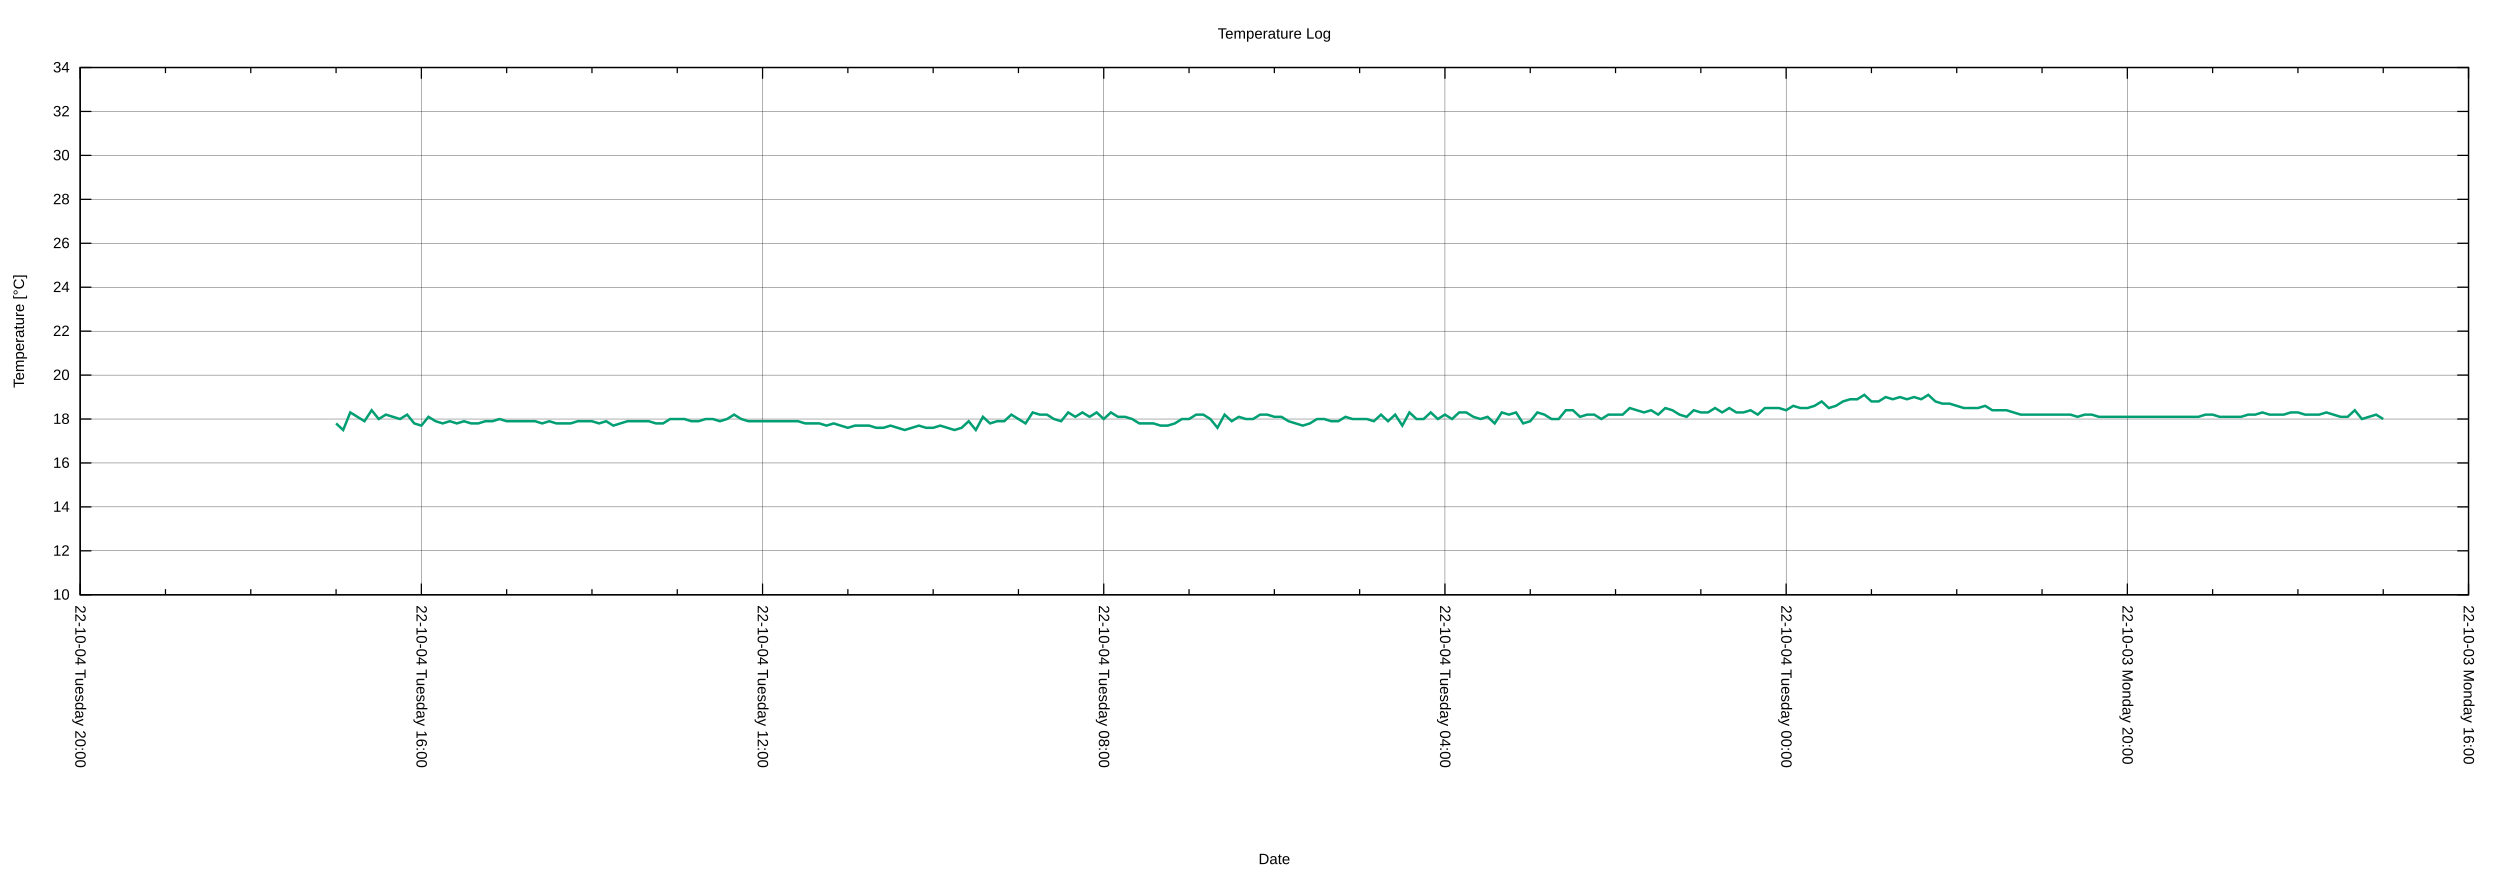
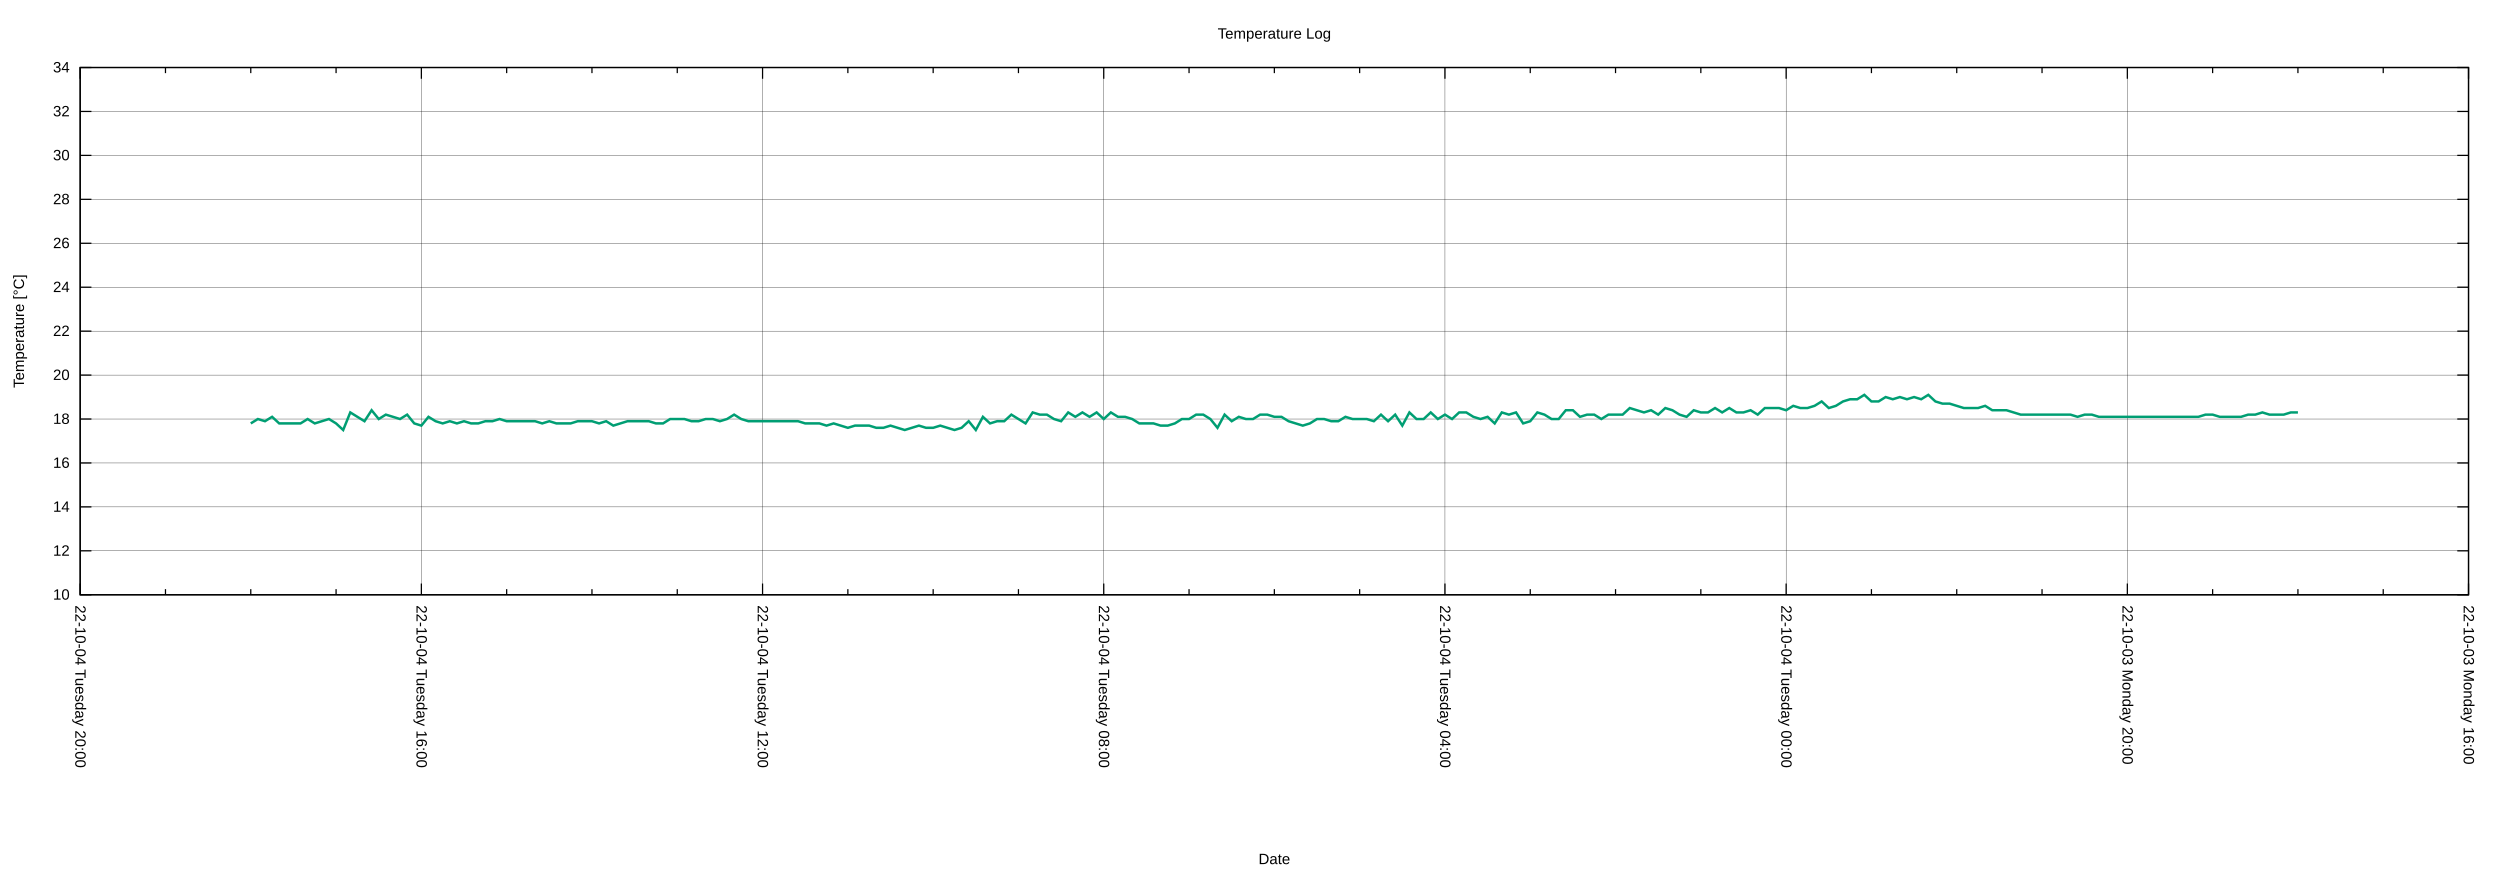
<svg xmlns="http://www.w3.org/2000/svg" xmlns:xlink="http://www.w3.org/1999/xlink" width="2000" height="700" viewBox="0 0 2000 700">
  <g id="gnuplot_canvas">
    <rect x="0" y="0" width="2000" height="700" fill="none" />
    <defs>
      <circle id="gpDot" r="0.5" stroke-width="0.5" stroke="currentColor" />
      <path id="gpPt0" stroke-width="0.222" stroke="currentColor" d="M-1,0 h2 M0,-1 v2" />
      <path id="gpPt1" stroke-width="0.222" stroke="currentColor" d="M-1,-1 L1,1 M1,-1 L-1,1" />
      <path id="gpPt2" stroke-width="0.222" stroke="currentColor" d="M-1,0 L1,0 M0,-1 L0,1 M-1,-1 L1,1 M-1,1 L1,-1" />
      <rect id="gpPt3" stroke-width="0.222" stroke="currentColor" x="-1" y="-1" width="2" height="2" />
      <rect id="gpPt4" stroke-width="0.222" stroke="currentColor" fill="currentColor" x="-1" y="-1" width="2" height="2" />
      <circle id="gpPt5" stroke-width="0.222" stroke="currentColor" cx="0" cy="0" r="1" />
      <use xlink:href="#gpPt5" id="gpPt6" fill="currentColor" stroke="none" />
      <path id="gpPt7" stroke-width="0.222" stroke="currentColor" d="M0,-1.33 L-1.33,0.67 L1.33,0.67 z" />
      <use xlink:href="#gpPt7" id="gpPt8" fill="currentColor" stroke="none" />
      <use xlink:href="#gpPt7" id="gpPt9" stroke="currentColor" transform="rotate(180)" />
      <use xlink:href="#gpPt9" id="gpPt10" fill="currentColor" stroke="none" />
      <use xlink:href="#gpPt3" id="gpPt11" stroke="currentColor" transform="rotate(45)" />
      <use xlink:href="#gpPt11" id="gpPt12" fill="currentColor" stroke="none" />
      <path id="gpPt13" stroke-width="0.222" stroke="currentColor" d="M0,1.330 L1.265,0.411 L0.782,-1.067 L-0.782,-1.076 L-1.265,0.411 z" />
      <use xlink:href="#gpPt13" id="gpPt14" fill="currentColor" stroke="none" />
      <filter id="textbox" filterUnits="objectBoundingBox" x="0" y="0" height="1" width="1">
        <feFlood flood-color="white" flood-opacity="1" result="bgnd" />
        <feComposite in="SourceGraphic" in2="bgnd" operator="atop" />
      </filter>
      <filter id="greybox" filterUnits="objectBoundingBox" x="0" y="0" height="1" width="1">
        <feFlood flood-color="lightgrey" flood-opacity="1" result="grey" />
        <feComposite in="SourceGraphic" in2="grey" operator="atop" />
      </filter>
    </defs>
    <g fill="none" color="white" stroke="currentColor" stroke-width="1.00" stroke-linecap="butt" stroke-linejoin="miter">
</g>
    <g fill="none" color="black" stroke="currentColor" stroke-width="1.00" stroke-linecap="butt" stroke-linejoin="miter">
</g>
    <g fill="none" color="black" stroke="black" stroke-width="0.25" stroke-linecap="butt" stroke-linejoin="miter">
</g>
    <g fill="none" color="black" stroke="currentColor" stroke-width="0.25" stroke-linecap="butt" stroke-linejoin="miter">
      <path stroke="black" class="gridline" d="M64.14,475.82 L1974.82,475.82  " />
    </g>
    <g fill="none" color="black" stroke="black" stroke-width="1.00" stroke-linecap="butt" stroke-linejoin="miter">
</g>
    <g fill="none" color="black" stroke="currentColor" stroke-width="1.00" stroke-linecap="butt" stroke-linejoin="miter">
      <path stroke="black" d="M64.14,475.82 L73.14,475.82 M1974.82,475.82 L1965.82,475.82  " />
      <g transform="translate(55.75,479.72)" stroke="none" fill="black" font-family="Arial" font-size="12.00" text-anchor="end">
        <text>
          <tspan font-family="Arial"> 10</tspan>
        </text>
      </g>
    </g>
    <g fill="none" color="black" stroke="currentColor" stroke-width="1.00" stroke-linecap="butt" stroke-linejoin="miter">
</g>
    <g fill="none" color="black" stroke="black" stroke-width="0.25" stroke-linecap="butt" stroke-linejoin="miter">
</g>
    <g fill="none" color="black" stroke="currentColor" stroke-width="0.25" stroke-linecap="butt" stroke-linejoin="miter">
      <path stroke="black" class="gridline" d="M64.14,440.67 L1974.82,440.67  " />
    </g>
    <g fill="none" color="black" stroke="black" stroke-width="1.00" stroke-linecap="butt" stroke-linejoin="miter">
</g>
    <g fill="none" color="black" stroke="currentColor" stroke-width="1.00" stroke-linecap="butt" stroke-linejoin="miter">
      <path stroke="black" d="M64.14,440.67 L73.14,440.67 M1974.82,440.67 L1965.82,440.67  " />
      <g transform="translate(55.75,444.57)" stroke="none" fill="black" font-family="Arial" font-size="12.00" text-anchor="end">
        <text>
          <tspan font-family="Arial"> 12</tspan>
        </text>
      </g>
    </g>
    <g fill="none" color="black" stroke="currentColor" stroke-width="1.00" stroke-linecap="butt" stroke-linejoin="miter">
</g>
    <g fill="none" color="black" stroke="black" stroke-width="0.25" stroke-linecap="butt" stroke-linejoin="miter">
</g>
    <g fill="none" color="black" stroke="currentColor" stroke-width="0.25" stroke-linecap="butt" stroke-linejoin="miter">
      <path stroke="black" class="gridline" d="M64.14,405.52 L1974.82,405.52  " />
    </g>
    <g fill="none" color="black" stroke="black" stroke-width="1.00" stroke-linecap="butt" stroke-linejoin="miter">
</g>
    <g fill="none" color="black" stroke="currentColor" stroke-width="1.00" stroke-linecap="butt" stroke-linejoin="miter">
      <path stroke="black" d="M64.14,405.52 L73.14,405.52 M1974.82,405.52 L1965.82,405.52  " />
      <g transform="translate(55.75,409.42)" stroke="none" fill="black" font-family="Arial" font-size="12.00" text-anchor="end">
        <text>
          <tspan font-family="Arial"> 14</tspan>
        </text>
      </g>
    </g>
    <g fill="none" color="black" stroke="currentColor" stroke-width="1.00" stroke-linecap="butt" stroke-linejoin="miter">
</g>
    <g fill="none" color="black" stroke="black" stroke-width="0.25" stroke-linecap="butt" stroke-linejoin="miter">
</g>
    <g fill="none" color="black" stroke="currentColor" stroke-width="0.25" stroke-linecap="butt" stroke-linejoin="miter">
      <path stroke="black" class="gridline" d="M64.14,370.37 L1974.82,370.37  " />
    </g>
    <g fill="none" color="black" stroke="black" stroke-width="1.00" stroke-linecap="butt" stroke-linejoin="miter">
</g>
    <g fill="none" color="black" stroke="currentColor" stroke-width="1.00" stroke-linecap="butt" stroke-linejoin="miter">
      <path stroke="black" d="M64.14,370.37 L73.14,370.37 M1974.82,370.37 L1965.82,370.37  " />
      <g transform="translate(55.75,374.27)" stroke="none" fill="black" font-family="Arial" font-size="12.00" text-anchor="end">
        <text>
          <tspan font-family="Arial"> 16</tspan>
        </text>
      </g>
    </g>
    <g fill="none" color="black" stroke="currentColor" stroke-width="1.00" stroke-linecap="butt" stroke-linejoin="miter">
</g>
    <g fill="none" color="black" stroke="black" stroke-width="0.25" stroke-linecap="butt" stroke-linejoin="miter">
</g>
    <g fill="none" color="black" stroke="currentColor" stroke-width="0.25" stroke-linecap="butt" stroke-linejoin="miter">
      <path stroke="black" class="gridline" d="M64.14,335.22 L1974.82,335.22  " />
    </g>
    <g fill="none" color="black" stroke="black" stroke-width="1.00" stroke-linecap="butt" stroke-linejoin="miter">
</g>
    <g fill="none" color="black" stroke="currentColor" stroke-width="1.00" stroke-linecap="butt" stroke-linejoin="miter">
      <path stroke="black" d="M64.14,335.22 L73.14,335.22 M1974.82,335.22 L1965.82,335.22  " />
      <g transform="translate(55.75,339.12)" stroke="none" fill="black" font-family="Arial" font-size="12.00" text-anchor="end">
        <text>
          <tspan font-family="Arial"> 18</tspan>
        </text>
      </g>
    </g>
    <g fill="none" color="black" stroke="currentColor" stroke-width="1.00" stroke-linecap="butt" stroke-linejoin="miter">
</g>
    <g fill="none" color="black" stroke="black" stroke-width="0.25" stroke-linecap="butt" stroke-linejoin="miter">
</g>
    <g fill="none" color="black" stroke="currentColor" stroke-width="0.25" stroke-linecap="butt" stroke-linejoin="miter">
      <path stroke="black" class="gridline" d="M64.14,300.07 L1974.82,300.07  " />
    </g>
    <g fill="none" color="black" stroke="black" stroke-width="1.00" stroke-linecap="butt" stroke-linejoin="miter">
</g>
    <g fill="none" color="black" stroke="currentColor" stroke-width="1.00" stroke-linecap="butt" stroke-linejoin="miter">
      <path stroke="black" d="M64.14,300.07 L73.14,300.07 M1974.82,300.07 L1965.82,300.07  " />
      <g transform="translate(55.75,303.97)" stroke="none" fill="black" font-family="Arial" font-size="12.00" text-anchor="end">
        <text>
          <tspan font-family="Arial"> 20</tspan>
        </text>
      </g>
    </g>
    <g fill="none" color="black" stroke="currentColor" stroke-width="1.00" stroke-linecap="butt" stroke-linejoin="miter">
</g>
    <g fill="none" color="black" stroke="black" stroke-width="0.25" stroke-linecap="butt" stroke-linejoin="miter">
</g>
    <g fill="none" color="black" stroke="currentColor" stroke-width="0.25" stroke-linecap="butt" stroke-linejoin="miter">
      <path stroke="black" class="gridline" d="M64.14,264.91 L1974.82,264.91  " />
    </g>
    <g fill="none" color="black" stroke="black" stroke-width="1.00" stroke-linecap="butt" stroke-linejoin="miter">
</g>
    <g fill="none" color="black" stroke="currentColor" stroke-width="1.00" stroke-linecap="butt" stroke-linejoin="miter">
      <path stroke="black" d="M64.14,264.91 L73.14,264.91 M1974.82,264.91 L1965.82,264.91  " />
      <g transform="translate(55.75,268.81)" stroke="none" fill="black" font-family="Arial" font-size="12.00" text-anchor="end">
        <text>
          <tspan font-family="Arial"> 22</tspan>
        </text>
      </g>
    </g>
    <g fill="none" color="black" stroke="currentColor" stroke-width="1.00" stroke-linecap="butt" stroke-linejoin="miter">
</g>
    <g fill="none" color="black" stroke="black" stroke-width="0.25" stroke-linecap="butt" stroke-linejoin="miter">
</g>
    <g fill="none" color="black" stroke="currentColor" stroke-width="0.25" stroke-linecap="butt" stroke-linejoin="miter">
      <path stroke="black" class="gridline" d="M64.14,229.76 L1974.82,229.76  " />
    </g>
    <g fill="none" color="black" stroke="black" stroke-width="1.00" stroke-linecap="butt" stroke-linejoin="miter">
</g>
    <g fill="none" color="black" stroke="currentColor" stroke-width="1.00" stroke-linecap="butt" stroke-linejoin="miter">
      <path stroke="black" d="M64.14,229.76 L73.14,229.76 M1974.82,229.76 L1965.82,229.76  " />
      <g transform="translate(55.75,233.66)" stroke="none" fill="black" font-family="Arial" font-size="12.00" text-anchor="end">
        <text>
          <tspan font-family="Arial"> 24</tspan>
        </text>
      </g>
    </g>
    <g fill="none" color="black" stroke="currentColor" stroke-width="1.00" stroke-linecap="butt" stroke-linejoin="miter">
</g>
    <g fill="none" color="black" stroke="black" stroke-width="0.25" stroke-linecap="butt" stroke-linejoin="miter">
</g>
    <g fill="none" color="black" stroke="currentColor" stroke-width="0.25" stroke-linecap="butt" stroke-linejoin="miter">
      <path stroke="black" class="gridline" d="M64.14,194.61 L1974.82,194.61  " />
    </g>
    <g fill="none" color="black" stroke="black" stroke-width="1.00" stroke-linecap="butt" stroke-linejoin="miter">
</g>
    <g fill="none" color="black" stroke="currentColor" stroke-width="1.00" stroke-linecap="butt" stroke-linejoin="miter">
      <path stroke="black" d="M64.14,194.61 L73.14,194.61 M1974.82,194.61 L1965.82,194.61  " />
      <g transform="translate(55.75,198.51)" stroke="none" fill="black" font-family="Arial" font-size="12.00" text-anchor="end">
        <text>
          <tspan font-family="Arial"> 26</tspan>
        </text>
      </g>
    </g>
    <g fill="none" color="black" stroke="currentColor" stroke-width="1.00" stroke-linecap="butt" stroke-linejoin="miter">
</g>
    <g fill="none" color="black" stroke="black" stroke-width="0.25" stroke-linecap="butt" stroke-linejoin="miter">
</g>
    <g fill="none" color="black" stroke="currentColor" stroke-width="0.25" stroke-linecap="butt" stroke-linejoin="miter">
      <path stroke="black" class="gridline" d="M64.14,159.46 L1974.82,159.46  " />
    </g>
    <g fill="none" color="black" stroke="black" stroke-width="1.00" stroke-linecap="butt" stroke-linejoin="miter">
</g>
    <g fill="none" color="black" stroke="currentColor" stroke-width="1.00" stroke-linecap="butt" stroke-linejoin="miter">
      <path stroke="black" d="M64.14,159.46 L73.14,159.46 M1974.82,159.46 L1965.82,159.46  " />
      <g transform="translate(55.75,163.36)" stroke="none" fill="black" font-family="Arial" font-size="12.00" text-anchor="end">
        <text>
          <tspan font-family="Arial"> 28</tspan>
        </text>
      </g>
    </g>
    <g fill="none" color="black" stroke="currentColor" stroke-width="1.00" stroke-linecap="butt" stroke-linejoin="miter">
</g>
    <g fill="none" color="black" stroke="black" stroke-width="0.25" stroke-linecap="butt" stroke-linejoin="miter">
</g>
    <g fill="none" color="black" stroke="currentColor" stroke-width="0.25" stroke-linecap="butt" stroke-linejoin="miter">
      <path stroke="black" class="gridline" d="M64.14,124.31 L1974.82,124.31  " />
    </g>
    <g fill="none" color="black" stroke="black" stroke-width="1.00" stroke-linecap="butt" stroke-linejoin="miter">
</g>
    <g fill="none" color="black" stroke="currentColor" stroke-width="1.00" stroke-linecap="butt" stroke-linejoin="miter">
      <path stroke="black" d="M64.14,124.31 L73.14,124.31 M1974.82,124.31 L1965.82,124.31  " />
      <g transform="translate(55.75,128.21)" stroke="none" fill="black" font-family="Arial" font-size="12.00" text-anchor="end">
        <text>
          <tspan font-family="Arial"> 30</tspan>
        </text>
      </g>
    </g>
    <g fill="none" color="black" stroke="currentColor" stroke-width="1.00" stroke-linecap="butt" stroke-linejoin="miter">
</g>
    <g fill="none" color="black" stroke="black" stroke-width="0.25" stroke-linecap="butt" stroke-linejoin="miter">
</g>
    <g fill="none" color="black" stroke="currentColor" stroke-width="0.25" stroke-linecap="butt" stroke-linejoin="miter">
      <path stroke="black" class="gridline" d="M64.14,89.16 L1974.82,89.16  " />
    </g>
    <g fill="none" color="black" stroke="black" stroke-width="1.00" stroke-linecap="butt" stroke-linejoin="miter">
</g>
    <g fill="none" color="black" stroke="currentColor" stroke-width="1.00" stroke-linecap="butt" stroke-linejoin="miter">
      <path stroke="black" d="M64.14,89.16 L73.14,89.16 M1974.82,89.16 L1965.82,89.16  " />
      <g transform="translate(55.75,93.06)" stroke="none" fill="black" font-family="Arial" font-size="12.00" text-anchor="end">
        <text>
          <tspan font-family="Arial"> 32</tspan>
        </text>
      </g>
    </g>
    <g fill="none" color="black" stroke="currentColor" stroke-width="1.00" stroke-linecap="butt" stroke-linejoin="miter">
</g>
    <g fill="none" color="black" stroke="black" stroke-width="0.25" stroke-linecap="butt" stroke-linejoin="miter">
</g>
    <g fill="none" color="black" stroke="currentColor" stroke-width="0.25" stroke-linecap="butt" stroke-linejoin="miter">
      <path stroke="black" class="gridline" d="M64.14,54.01 L1974.82,54.01  " />
    </g>
    <g fill="none" color="black" stroke="black" stroke-width="1.00" stroke-linecap="butt" stroke-linejoin="miter">
</g>
    <g fill="none" color="black" stroke="currentColor" stroke-width="1.00" stroke-linecap="butt" stroke-linejoin="miter">
      <path stroke="black" d="M64.14,54.01 L73.14,54.01 M1974.82,54.01 L1965.82,54.01  " />
      <g transform="translate(55.75,57.91)" stroke="none" fill="black" font-family="Arial" font-size="12.00" text-anchor="end">
        <text>
          <tspan font-family="Arial"> 34</tspan>
        </text>
      </g>
    </g>
    <g fill="none" color="black" stroke="currentColor" stroke-width="1.00" stroke-linecap="butt" stroke-linejoin="miter">
</g>
    <g fill="none" color="black" stroke="black" stroke-width="0.25" stroke-linecap="butt" stroke-linejoin="miter">
</g>
    <g fill="none" color="black" stroke="currentColor" stroke-width="0.25" stroke-linecap="butt" stroke-linejoin="miter">
      <path stroke="black" class="gridline" d="M1974.82,475.82 L1974.82,54.01  " />
    </g>
    <g fill="none" color="black" stroke="black" stroke-width="1.00" stroke-linecap="butt" stroke-linejoin="miter">
</g>
    <g fill="none" color="black" stroke="currentColor" stroke-width="1.00" stroke-linecap="butt" stroke-linejoin="miter">
      <path stroke="black" d="M1974.82,475.82 L1974.82,466.82 M1974.82,54.01 L1974.82,63.01  " />
      <g transform="translate(1970.92,484.21) rotate(90)" stroke="none" fill="black" font-family="Arial" font-size="12.00" text-anchor="start">
        <text>
          <tspan font-family="Arial">22-10-03 Monday 16:00</tspan>
        </text>
      </g>
    </g>
    <g fill="none" color="black" stroke="currentColor" stroke-width="1.00" stroke-linecap="butt" stroke-linejoin="miter">
      <path stroke="black" d="M1906.58,475.82 L1906.58,471.32 M1906.58,54.01 L1906.58,58.51 M1838.34,475.82 L1838.34,471.32 M1838.34,54.01 L1838.34,58.51   M1770.10,475.82 L1770.10,471.32 M1770.10,54.01 L1770.10,58.51  " />
    </g>
    <g fill="none" color="black" stroke="black" stroke-width="0.25" stroke-linecap="butt" stroke-linejoin="miter">
</g>
    <g fill="none" color="black" stroke="currentColor" stroke-width="0.25" stroke-linecap="butt" stroke-linejoin="miter">
      <path stroke="black" class="gridline" d="M1701.87,475.82 L1701.87,54.01  " />
    </g>
    <g fill="none" color="black" stroke="black" stroke-width="1.00" stroke-linecap="butt" stroke-linejoin="miter">
</g>
    <g fill="none" color="black" stroke="currentColor" stroke-width="1.00" stroke-linecap="butt" stroke-linejoin="miter">
      <path stroke="black" d="M1701.87,475.82 L1701.87,466.82 M1701.87,54.01 L1701.87,63.01  " />
      <g transform="translate(1697.97,484.21) rotate(90)" stroke="none" fill="black" font-family="Arial" font-size="12.00" text-anchor="start">
        <text>
          <tspan font-family="Arial">22-10-03 Monday 20:00</tspan>
        </text>
      </g>
    </g>
    <g fill="none" color="black" stroke="currentColor" stroke-width="1.00" stroke-linecap="butt" stroke-linejoin="miter">
      <path stroke="black" d="M1633.63,475.82 L1633.63,471.32 M1633.63,54.01 L1633.63,58.51 M1565.39,475.82 L1565.39,471.32 M1565.39,54.01 L1565.39,58.51   M1497.15,475.82 L1497.15,471.32 M1497.15,54.01 L1497.15,58.51  " />
    </g>
    <g fill="none" color="black" stroke="black" stroke-width="0.25" stroke-linecap="butt" stroke-linejoin="miter">
</g>
    <g fill="none" color="black" stroke="currentColor" stroke-width="0.25" stroke-linecap="butt" stroke-linejoin="miter">
      <path stroke="black" class="gridline" d="M1428.91,475.82 L1428.91,54.01  " />
    </g>
    <g fill="none" color="black" stroke="black" stroke-width="1.00" stroke-linecap="butt" stroke-linejoin="miter">
</g>
    <g fill="none" color="black" stroke="currentColor" stroke-width="1.00" stroke-linecap="butt" stroke-linejoin="miter">
      <path stroke="black" d="M1428.91,475.82 L1428.91,466.82 M1428.91,54.01 L1428.91,63.01  " />
      <g transform="translate(1425.01,484.21) rotate(90)" stroke="none" fill="black" font-family="Arial" font-size="12.00" text-anchor="start">
        <text>
          <tspan font-family="Arial">22-10-04 Tuesday 00:00</tspan>
        </text>
      </g>
    </g>
    <g fill="none" color="black" stroke="currentColor" stroke-width="1.00" stroke-linecap="butt" stroke-linejoin="miter">
      <path stroke="black" d="M1360.67,475.82 L1360.67,471.32 M1360.67,54.01 L1360.67,58.51 M1292.43,475.82 L1292.43,471.32 M1292.43,54.01 L1292.43,58.51   M1224.20,475.82 L1224.20,471.32 M1224.20,54.01 L1224.20,58.51  " />
    </g>
    <g fill="none" color="black" stroke="black" stroke-width="0.25" stroke-linecap="butt" stroke-linejoin="miter">
</g>
    <g fill="none" color="black" stroke="currentColor" stroke-width="0.25" stroke-linecap="butt" stroke-linejoin="miter">
      <path stroke="black" class="gridline" d="M1155.96,475.82 L1155.96,54.01  " />
    </g>
    <g fill="none" color="black" stroke="black" stroke-width="1.00" stroke-linecap="butt" stroke-linejoin="miter">
</g>
    <g fill="none" color="black" stroke="currentColor" stroke-width="1.00" stroke-linecap="butt" stroke-linejoin="miter">
      <path stroke="black" d="M1155.96,475.82 L1155.96,466.82 M1155.96,54.01 L1155.96,63.01  " />
      <g transform="translate(1152.06,484.21) rotate(90)" stroke="none" fill="black" font-family="Arial" font-size="12.00" text-anchor="start">
        <text>
          <tspan font-family="Arial">22-10-04 Tuesday 04:00</tspan>
        </text>
      </g>
    </g>
    <g fill="none" color="black" stroke="currentColor" stroke-width="1.00" stroke-linecap="butt" stroke-linejoin="miter">
      <path stroke="black" d="M1087.72,475.82 L1087.72,471.32 M1087.72,54.01 L1087.72,58.51 M1019.48,475.82 L1019.48,471.32 M1019.48,54.01 L1019.48,58.51   M951.24,475.82 L951.24,471.32 M951.24,54.01 L951.24,58.51  " />
    </g>
    <g fill="none" color="black" stroke="black" stroke-width="0.25" stroke-linecap="butt" stroke-linejoin="miter">
</g>
    <g fill="none" color="black" stroke="currentColor" stroke-width="0.25" stroke-linecap="butt" stroke-linejoin="miter">
      <path stroke="black" class="gridline" d="M883.00,475.82 L883.00,54.01  " />
    </g>
    <g fill="none" color="black" stroke="black" stroke-width="1.00" stroke-linecap="butt" stroke-linejoin="miter">
</g>
    <g fill="none" color="black" stroke="currentColor" stroke-width="1.00" stroke-linecap="butt" stroke-linejoin="miter">
      <path stroke="black" d="M883.00,475.82 L883.00,466.82 M883.00,54.01 L883.00,63.01  " />
      <g transform="translate(879.10,484.21) rotate(90)" stroke="none" fill="black" font-family="Arial" font-size="12.00" text-anchor="start">
        <text>
          <tspan font-family="Arial">22-10-04 Tuesday 08:00</tspan>
        </text>
      </g>
    </g>
    <g fill="none" color="black" stroke="currentColor" stroke-width="1.00" stroke-linecap="butt" stroke-linejoin="miter">
      <path stroke="black" d="M814.76,475.82 L814.76,471.32 M814.76,54.01 L814.76,58.51 M746.53,475.82 L746.53,471.32 M746.53,54.01 L746.53,58.51   M678.29,475.82 L678.29,471.32 M678.29,54.01 L678.29,58.51  " />
    </g>
    <g fill="none" color="black" stroke="black" stroke-width="0.25" stroke-linecap="butt" stroke-linejoin="miter">
</g>
    <g fill="none" color="black" stroke="currentColor" stroke-width="0.25" stroke-linecap="butt" stroke-linejoin="miter">
      <path stroke="black" class="gridline" d="M610.05,475.82 L610.05,54.01  " />
    </g>
    <g fill="none" color="black" stroke="black" stroke-width="1.00" stroke-linecap="butt" stroke-linejoin="miter">
</g>
    <g fill="none" color="black" stroke="currentColor" stroke-width="1.00" stroke-linecap="butt" stroke-linejoin="miter">
      <path stroke="black" d="M610.05,475.82 L610.05,466.82 M610.05,54.01 L610.05,63.01  " />
      <g transform="translate(606.15,484.21) rotate(90)" stroke="none" fill="black" font-family="Arial" font-size="12.00" text-anchor="start">
        <text>
          <tspan font-family="Arial">22-10-04 Tuesday 12:00</tspan>
        </text>
      </g>
    </g>
    <g fill="none" color="black" stroke="currentColor" stroke-width="1.00" stroke-linecap="butt" stroke-linejoin="miter">
      <path stroke="black" d="M541.81,475.82 L541.81,471.32 M541.81,54.01 L541.81,58.51 M473.57,475.82 L473.57,471.32 M473.57,54.01 L473.57,58.51   M405.33,475.82 L405.33,471.32 M405.33,54.01 L405.33,58.51  " />
    </g>
    <g fill="none" color="black" stroke="black" stroke-width="0.25" stroke-linecap="butt" stroke-linejoin="miter">
</g>
    <g fill="none" color="black" stroke="currentColor" stroke-width="0.25" stroke-linecap="butt" stroke-linejoin="miter">
      <path stroke="black" class="gridline" d="M337.09,475.82 L337.09,54.01  " />
    </g>
    <g fill="none" color="black" stroke="black" stroke-width="1.00" stroke-linecap="butt" stroke-linejoin="miter">
</g>
    <g fill="none" color="black" stroke="currentColor" stroke-width="1.00" stroke-linecap="butt" stroke-linejoin="miter">
      <path stroke="black" d="M337.09,475.82 L337.09,466.82 M337.09,54.01 L337.09,63.01  " />
      <g transform="translate(333.19,484.21) rotate(90)" stroke="none" fill="black" font-family="Arial" font-size="12.00" text-anchor="start">
        <text>
          <tspan font-family="Arial">22-10-04 Tuesday 16:00</tspan>
        </text>
      </g>
    </g>
    <g fill="none" color="black" stroke="currentColor" stroke-width="1.00" stroke-linecap="butt" stroke-linejoin="miter">
      <path stroke="black" d="M268.86,475.82 L268.86,471.32 M268.86,54.01 L268.86,58.51 M200.62,475.82 L200.62,471.32 M200.62,54.01 L200.62,58.51   M132.38,475.82 L132.38,471.32 M132.38,54.01 L132.38,58.51  " />
    </g>
    <g fill="none" color="black" stroke="black" stroke-width="0.25" stroke-linecap="butt" stroke-linejoin="miter">
</g>
    <g fill="none" color="black" stroke="currentColor" stroke-width="0.25" stroke-linecap="butt" stroke-linejoin="miter">
      <path stroke="black" class="gridline" d="M64.14,475.82 L64.14,54.01  " />
    </g>
    <g fill="none" color="black" stroke="black" stroke-width="1.00" stroke-linecap="butt" stroke-linejoin="miter">
</g>
    <g fill="none" color="black" stroke="currentColor" stroke-width="1.00" stroke-linecap="butt" stroke-linejoin="miter">
      <path stroke="black" d="M64.14,475.82 L64.14,466.82 M64.14,54.01 L64.14,63.01  " />
      <g transform="translate(60.24,484.21) rotate(90)" stroke="none" fill="black" font-family="Arial" font-size="12.00" text-anchor="start">
        <text>
          <tspan font-family="Arial">22-10-04 Tuesday 20:00</tspan>
        </text>
      </g>
    </g>
    <g fill="none" color="black" stroke="currentColor" stroke-width="1.00" stroke-linecap="butt" stroke-linejoin="miter">
</g>
    <g fill="none" color="black" stroke="currentColor" stroke-width="1.00" stroke-linecap="butt" stroke-linejoin="miter">
      <path stroke="black" d="M64.14,54.01 L64.14,475.82 L1974.82,475.82 L1974.82,54.01 L64.14,54.01 Z  " />
    </g>
    <g fill="none" color="black" stroke="currentColor" stroke-width="1.00" stroke-linecap="butt" stroke-linejoin="miter">
      <g transform="translate(19.18,264.92) rotate(270)" stroke="none" fill="black" font-family="Arial" font-size="12.00" text-anchor="middle">
        <text>
          <tspan font-family="Arial">Temperature [°C]</tspan>
        </text>
      </g>
    </g>
    <g fill="none" color="black" stroke="currentColor" stroke-width="1.00" stroke-linecap="butt" stroke-linejoin="miter">
      <g transform="translate(1019.48,691.30)" stroke="none" fill="black" font-family="Arial" font-size="12.00" text-anchor="middle">
        <text>
          <tspan font-family="Arial">Date</tspan>
        </text>
      </g>
    </g>
    <g fill="none" color="black" stroke="currentColor" stroke-width="1.00" stroke-linecap="butt" stroke-linejoin="miter">
</g>
    <g id="gnuplot_plot_1">
      <g fill="none" color="white" stroke="currentColor" stroke-width="2.00" stroke-linecap="butt" stroke-linejoin="miter">
</g>
      <g fill="none" color="black" stroke="currentColor" stroke-width="2.00" stroke-linecap="butt" stroke-linejoin="miter">
-         <path stroke="rgb(  0, 158, 115)" d="M268.86,338.73 L274.54,344.00 L280.23,329.94 L285.92,333.46 L291.60,336.97 L297.29,328.19 L302.98,335.22 L308.66,331.70   L314.35,333.46 L320.03,335.22 L325.72,331.70 L331.41,338.73 L337.09,340.49 L342.78,333.46 L348.47,336.97 L354.15,338.73   L359.84,336.97 L365.53,338.73 L371.21,336.97 L376.90,338.73 L382.59,338.73 L388.27,336.97 L393.96,336.97 L399.65,335.22   L405.33,336.97 L411.02,336.97 L416.71,336.97 L422.39,336.97 L428.08,336.97 L433.77,338.73 L439.45,336.97 L445.14,338.73   L450.83,338.73 L456.51,338.73 L462.20,336.97 L467.88,336.97 L473.57,336.97 L479.26,338.73 L484.94,336.97 L490.63,340.49   L496.32,338.73 L502.00,336.97 L507.69,336.97 L513.38,336.97 L519.06,336.97 L524.75,338.73 L530.44,338.73 L536.12,335.22   L541.81,335.22 L547.50,335.22 L553.18,336.97 L558.87,336.97 L564.56,335.22 L570.24,335.22 L575.93,336.97 L581.62,335.22   L587.30,331.70 L592.99,335.22 L598.68,336.97 L604.36,336.97 L610.05,336.97 L615.74,336.97 L621.42,336.97 L627.11,336.97   L632.79,336.97 L638.48,336.97 L644.17,338.73 L649.85,338.73 L655.54,338.73 L661.23,340.49 L666.91,338.73 L672.60,340.49   L678.29,342.25 L683.97,340.49 L689.66,340.49 L695.35,340.49 L701.03,342.25 L706.72,342.25 L712.41,340.49 L718.09,342.25   L723.78,344.00 L729.47,342.25 L735.15,340.49 L740.84,342.25 L746.53,342.25 L752.21,340.49 L757.90,342.25 L763.59,344.00   L769.27,342.25 L774.96,336.97 L780.65,344.00 L786.33,333.46 L792.02,338.73 L797.70,336.97 L803.39,336.97 L809.08,331.70   L814.76,335.22 L820.45,338.73 L826.14,329.94 L831.82,331.70 L837.51,331.70 L843.20,335.22 L848.88,336.97 L854.57,329.94   L860.26,333.46 L865.94,329.94 L871.63,333.46 L877.32,329.94 L883.00,335.22 L888.69,329.94 L894.38,333.46 L900.06,333.46   L905.75,335.22 L911.44,338.73 L917.12,338.73 L922.81,338.73 L928.50,340.49 L934.18,340.49 L939.87,338.73 L945.55,335.22   L951.24,335.22 L956.93,331.70 L962.61,331.70 L968.30,335.22 L973.99,342.25 L979.67,331.70 L985.36,336.97 L991.05,333.46   L996.73,335.22 L1002.42,335.22 L1008.11,331.70 L1013.79,331.70 L1019.48,333.46 L1025.17,333.46 L1030.85,336.97 L1036.54,338.73   L1042.23,340.49 L1047.91,338.73 L1053.60,335.22 L1059.29,335.22 L1064.97,336.97 L1070.66,336.97 L1076.35,333.46 L1082.03,335.22   L1087.72,335.22 L1093.41,335.22 L1099.09,336.97 L1104.78,331.70 L1110.46,336.97 L1116.15,331.70 L1121.84,340.49 L1127.52,329.94   L1133.21,335.22 L1138.90,335.22 L1144.58,329.94 L1150.27,335.22 L1155.96,331.70 L1161.64,335.22 L1167.33,329.94 L1173.02,329.94   L1178.70,333.46 L1184.39,335.22 L1190.08,333.46 L1195.76,338.73 L1201.45,329.94 L1207.14,331.70 L1212.82,329.94 L1218.51,338.73   L1224.20,336.97 L1229.88,329.94 L1235.57,331.70 L1241.26,335.22 L1246.94,335.22 L1252.63,328.19 L1258.32,328.19 L1264.00,333.46   L1269.69,331.70 L1275.37,331.70 L1281.06,335.22 L1286.75,331.70 L1292.43,331.70 L1298.12,331.70 L1303.81,326.43 L1309.49,328.19   L1315.18,329.94 L1320.87,328.19 L1326.55,331.70 L1332.24,326.43 L1337.93,328.19 L1343.61,331.70 L1349.30,333.46 L1354.99,328.19   L1360.67,329.94 L1366.36,329.94 L1372.05,326.43 L1377.73,329.94 L1383.42,326.43 L1389.11,329.94 L1394.79,329.94 L1400.48,328.19   L1406.17,331.70 L1411.85,326.43 L1417.54,326.43 L1423.22,326.43 L1428.91,328.19 L1434.60,324.67 L1440.28,326.43 L1445.97,326.43   L1451.66,324.67 L1457.34,321.16 L1463.03,326.43 L1468.72,324.67 L1474.40,321.16 L1480.09,319.40 L1485.78,319.40 L1491.46,315.88   L1497.15,321.16 L1502.84,321.16 L1508.52,317.64 L1514.21,319.40 L1519.90,317.64 L1525.58,319.40 L1531.27,317.64 L1536.96,319.40   L1542.64,315.88 L1548.33,321.16 L1554.02,322.91 L1559.70,322.91 L1565.39,324.67 L1571.08,326.43 L1576.76,326.43 L1582.45,326.43   L1588.13,324.67 L1593.82,328.19 L1599.51,328.19 L1605.19,328.19 L1610.88,329.94 L1616.57,331.70 L1622.25,331.70 L1627.94,331.70   L1633.63,331.70 L1639.31,331.70 L1645.00,331.70 L1650.69,331.70 L1656.37,331.70 L1662.06,333.46 L1667.75,331.70 L1673.43,331.70   L1679.12,333.46 L1684.81,333.46 L1690.49,333.46 L1696.18,333.46 L1701.87,333.46 L1707.55,333.46 L1713.24,333.46 L1718.93,333.46   L1724.61,333.46 L1730.30,333.46 L1735.99,333.46 L1741.67,333.46 L1747.36,333.46 L1753.04,333.46 L1758.73,333.46 L1764.42,331.70   L1770.10,331.70 L1775.79,333.46 L1781.48,333.46 L1787.16,333.46 L1792.85,333.46 L1798.54,331.70 L1804.22,331.70 L1809.91,329.94   L1815.60,331.70 L1821.28,331.70 L1826.97,331.70 L1832.66,329.94 L1838.34,329.94 L1844.03,331.70 L1849.72,331.70 L1855.40,331.70   L1861.09,329.94 L1866.78,331.70 L1872.46,333.46 L1878.15,333.46 L1883.84,328.19 L1889.52,335.22 L1895.21,333.46 L1900.89,331.70   L1906.58,335.22  " />
+         <path stroke="rgb(  0, 158, 115)" d="M200.62,338.73 L206.30,335.22 L211.99,336.97 L217.68,333.46 L223.36,338.73 L229.05,338.73 L234.74,338.73 L240.42,338.73   L246.11,335.22 L251.80,338.73 L257.48,336.97 L263.17,335.22 L268.86,338.73 L274.54,344.00 L280.23,329.94 L285.92,333.46   L291.60,336.97 L297.29,328.19 L302.98,335.22 L308.66,331.70 L314.35,333.46 L320.03,335.22 L325.72,331.70 L331.41,338.73   L337.09,340.49 L342.78,333.46 L348.47,336.97 L354.15,338.73 L359.84,336.97 L365.53,338.73 L371.21,336.97 L376.90,338.73   L382.59,338.73 L388.27,336.97 L393.96,336.97 L399.65,335.22 L405.33,336.97 L411.02,336.97 L416.71,336.97 L422.39,336.97   L428.08,336.97 L433.77,338.73 L439.45,336.97 L445.14,338.73 L450.83,338.73 L456.51,338.73 L462.20,336.97 L467.88,336.97   L473.57,336.97 L479.26,338.73 L484.94,336.97 L490.63,340.49 L496.32,338.73 L502.00,336.97 L507.69,336.97 L513.38,336.97   L519.06,336.97 L524.75,338.73 L530.44,338.73 L536.12,335.22 L541.81,335.22 L547.50,335.22 L553.18,336.97 L558.87,336.97   L564.56,335.22 L570.24,335.22 L575.93,336.97 L581.62,335.22 L587.30,331.70 L592.99,335.22 L598.68,336.97 L604.36,336.97   L610.05,336.97 L615.74,336.97 L621.42,336.97 L627.11,336.97 L632.79,336.97 L638.48,336.97 L644.17,338.73 L649.85,338.73   L655.54,338.73 L661.23,340.49 L666.91,338.73 L672.60,340.49 L678.29,342.25 L683.97,340.49 L689.66,340.49 L695.35,340.49   L701.03,342.25 L706.72,342.25 L712.41,340.49 L718.09,342.25 L723.78,344.00 L729.47,342.25 L735.15,340.49 L740.84,342.25   L746.53,342.25 L752.21,340.49 L757.90,342.25 L763.59,344.00 L769.27,342.25 L774.96,336.97 L780.65,344.00 L786.33,333.46   L792.02,338.73 L797.70,336.97 L803.39,336.97 L809.08,331.70 L814.76,335.22 L820.45,338.73 L826.14,329.94 L831.82,331.70   L837.51,331.70 L843.20,335.22 L848.88,336.97 L854.57,329.94 L860.26,333.46 L865.94,329.94 L871.63,333.46 L877.32,329.94   L883.00,335.22 L888.69,329.94 L894.38,333.46 L900.06,333.46 L905.75,335.22 L911.44,338.73 L917.12,338.73 L922.81,338.73   L928.50,340.49 L934.18,340.49 L939.87,338.73 L945.55,335.22 L951.24,335.22 L956.93,331.70 L962.61,331.70 L968.30,335.22   L973.99,342.25 L979.67,331.70 L985.36,336.97 L991.05,333.46 L996.73,335.22 L1002.42,335.22 L1008.11,331.70 L1013.79,331.70   L1019.48,333.46 L1025.17,333.46 L1030.85,336.97 L1036.54,338.73 L1042.23,340.49 L1047.91,338.73 L1053.60,335.22 L1059.29,335.22   L1064.97,336.97 L1070.66,336.97 L1076.35,333.46 L1082.03,335.22 L1087.72,335.22 L1093.41,335.22 L1099.09,336.97 L1104.78,331.70   L1110.46,336.97 L1116.15,331.70 L1121.84,340.49 L1127.52,329.94 L1133.21,335.22 L1138.90,335.22 L1144.58,329.94 L1150.27,335.22   L1155.96,331.70 L1161.64,335.22 L1167.33,329.94 L1173.02,329.94 L1178.70,333.46 L1184.39,335.22 L1190.08,333.46 L1195.76,338.73   L1201.45,329.94 L1207.14,331.70 L1212.82,329.94 L1218.51,338.73 L1224.20,336.97 L1229.88,329.94 L1235.57,331.70 L1241.26,335.22   L1246.94,335.22 L1252.63,328.19 L1258.32,328.19 L1264.00,333.46 L1269.69,331.70 L1275.37,331.70 L1281.06,335.22 L1286.75,331.70   L1292.43,331.70 L1298.12,331.70 L1303.81,326.43 L1309.49,328.19 L1315.18,329.94 L1320.87,328.19 L1326.55,331.70 L1332.24,326.43   L1337.93,328.19 L1343.61,331.70 L1349.30,333.46 L1354.99,328.19 L1360.67,329.94 L1366.36,329.94 L1372.05,326.43 L1377.73,329.94   L1383.42,326.43 L1389.11,329.94 L1394.79,329.94 L1400.48,328.19 L1406.17,331.70 L1411.85,326.43 L1417.54,326.43 L1423.22,326.43   L1428.91,328.19 L1434.60,324.67 L1440.28,326.43 L1445.97,326.43 L1451.66,324.67 L1457.34,321.16 L1463.03,326.43 L1468.72,324.67   L1474.40,321.16 L1480.09,319.40 L1485.78,319.40 L1491.46,315.88 L1497.15,321.16 L1502.84,321.16 L1508.52,317.64 L1514.21,319.40   L1519.90,317.64 L1525.58,319.40 L1531.27,317.64 L1536.96,319.40 L1542.64,315.88 L1548.33,321.16 L1554.02,322.91 L1559.70,322.91   L1565.39,324.67 L1571.08,326.43 L1576.76,326.43 L1582.45,326.43 L1588.13,324.67 L1593.82,328.19 L1599.51,328.19 L1605.19,328.19   L1610.88,329.94 L1616.57,331.70 L1622.25,331.70 L1627.94,331.70 L1633.63,331.70 L1639.31,331.70 L1645.00,331.70 L1650.69,331.70   L1656.37,331.70 L1662.06,333.46 L1667.75,331.70 L1673.43,331.70 L1679.12,333.46 L1684.81,333.46 L1690.49,333.46 L1696.18,333.46   L1701.87,333.46 L1707.55,333.46 L1713.24,333.46 L1718.93,333.46 L1724.61,333.46 L1730.30,333.46 L1735.99,333.46 L1741.67,333.46   L1747.36,333.46 L1753.04,333.46 L1758.73,333.46 L1764.42,331.70 L1770.10,331.70 L1775.79,333.46 L1781.48,333.46 L1787.16,333.46   L1792.85,333.46 L1798.54,331.70 L1804.22,331.70 L1809.91,329.94 L1815.60,331.70 L1821.28,331.70 L1826.97,331.70 L1832.66,329.94   L1838.34,329.94  " />
      </g>
    </g>
    <g fill="none" color="black" stroke="currentColor" stroke-width="2.00" stroke-linecap="butt" stroke-linejoin="miter">
</g>
    <g fill="none" color="black" stroke="black" stroke-width="1.00" stroke-linecap="butt" stroke-linejoin="miter">
</g>
    <g fill="none" color="black" stroke="currentColor" stroke-width="1.00" stroke-linecap="butt" stroke-linejoin="miter">
      <path stroke="black" d="M64.14,54.01 L64.14,475.82 L1974.82,475.82 L1974.82,54.01 L64.14,54.01 Z  " />
    </g>
    <g fill="none" color="black" stroke="currentColor" stroke-width="1.00" stroke-linecap="butt" stroke-linejoin="miter">
      <g transform="translate(1019.48,30.91)" stroke="none" fill="black" font-family="Arial" font-size="12.00" text-anchor="middle">
        <text>
          <tspan font-family="Arial">Temperature Log</tspan>
        </text>
      </g>
    </g>
    <g fill="none" color="black" stroke="currentColor" stroke-width="1.00" stroke-linecap="butt" stroke-linejoin="miter">
</g>
  </g>
</svg>
